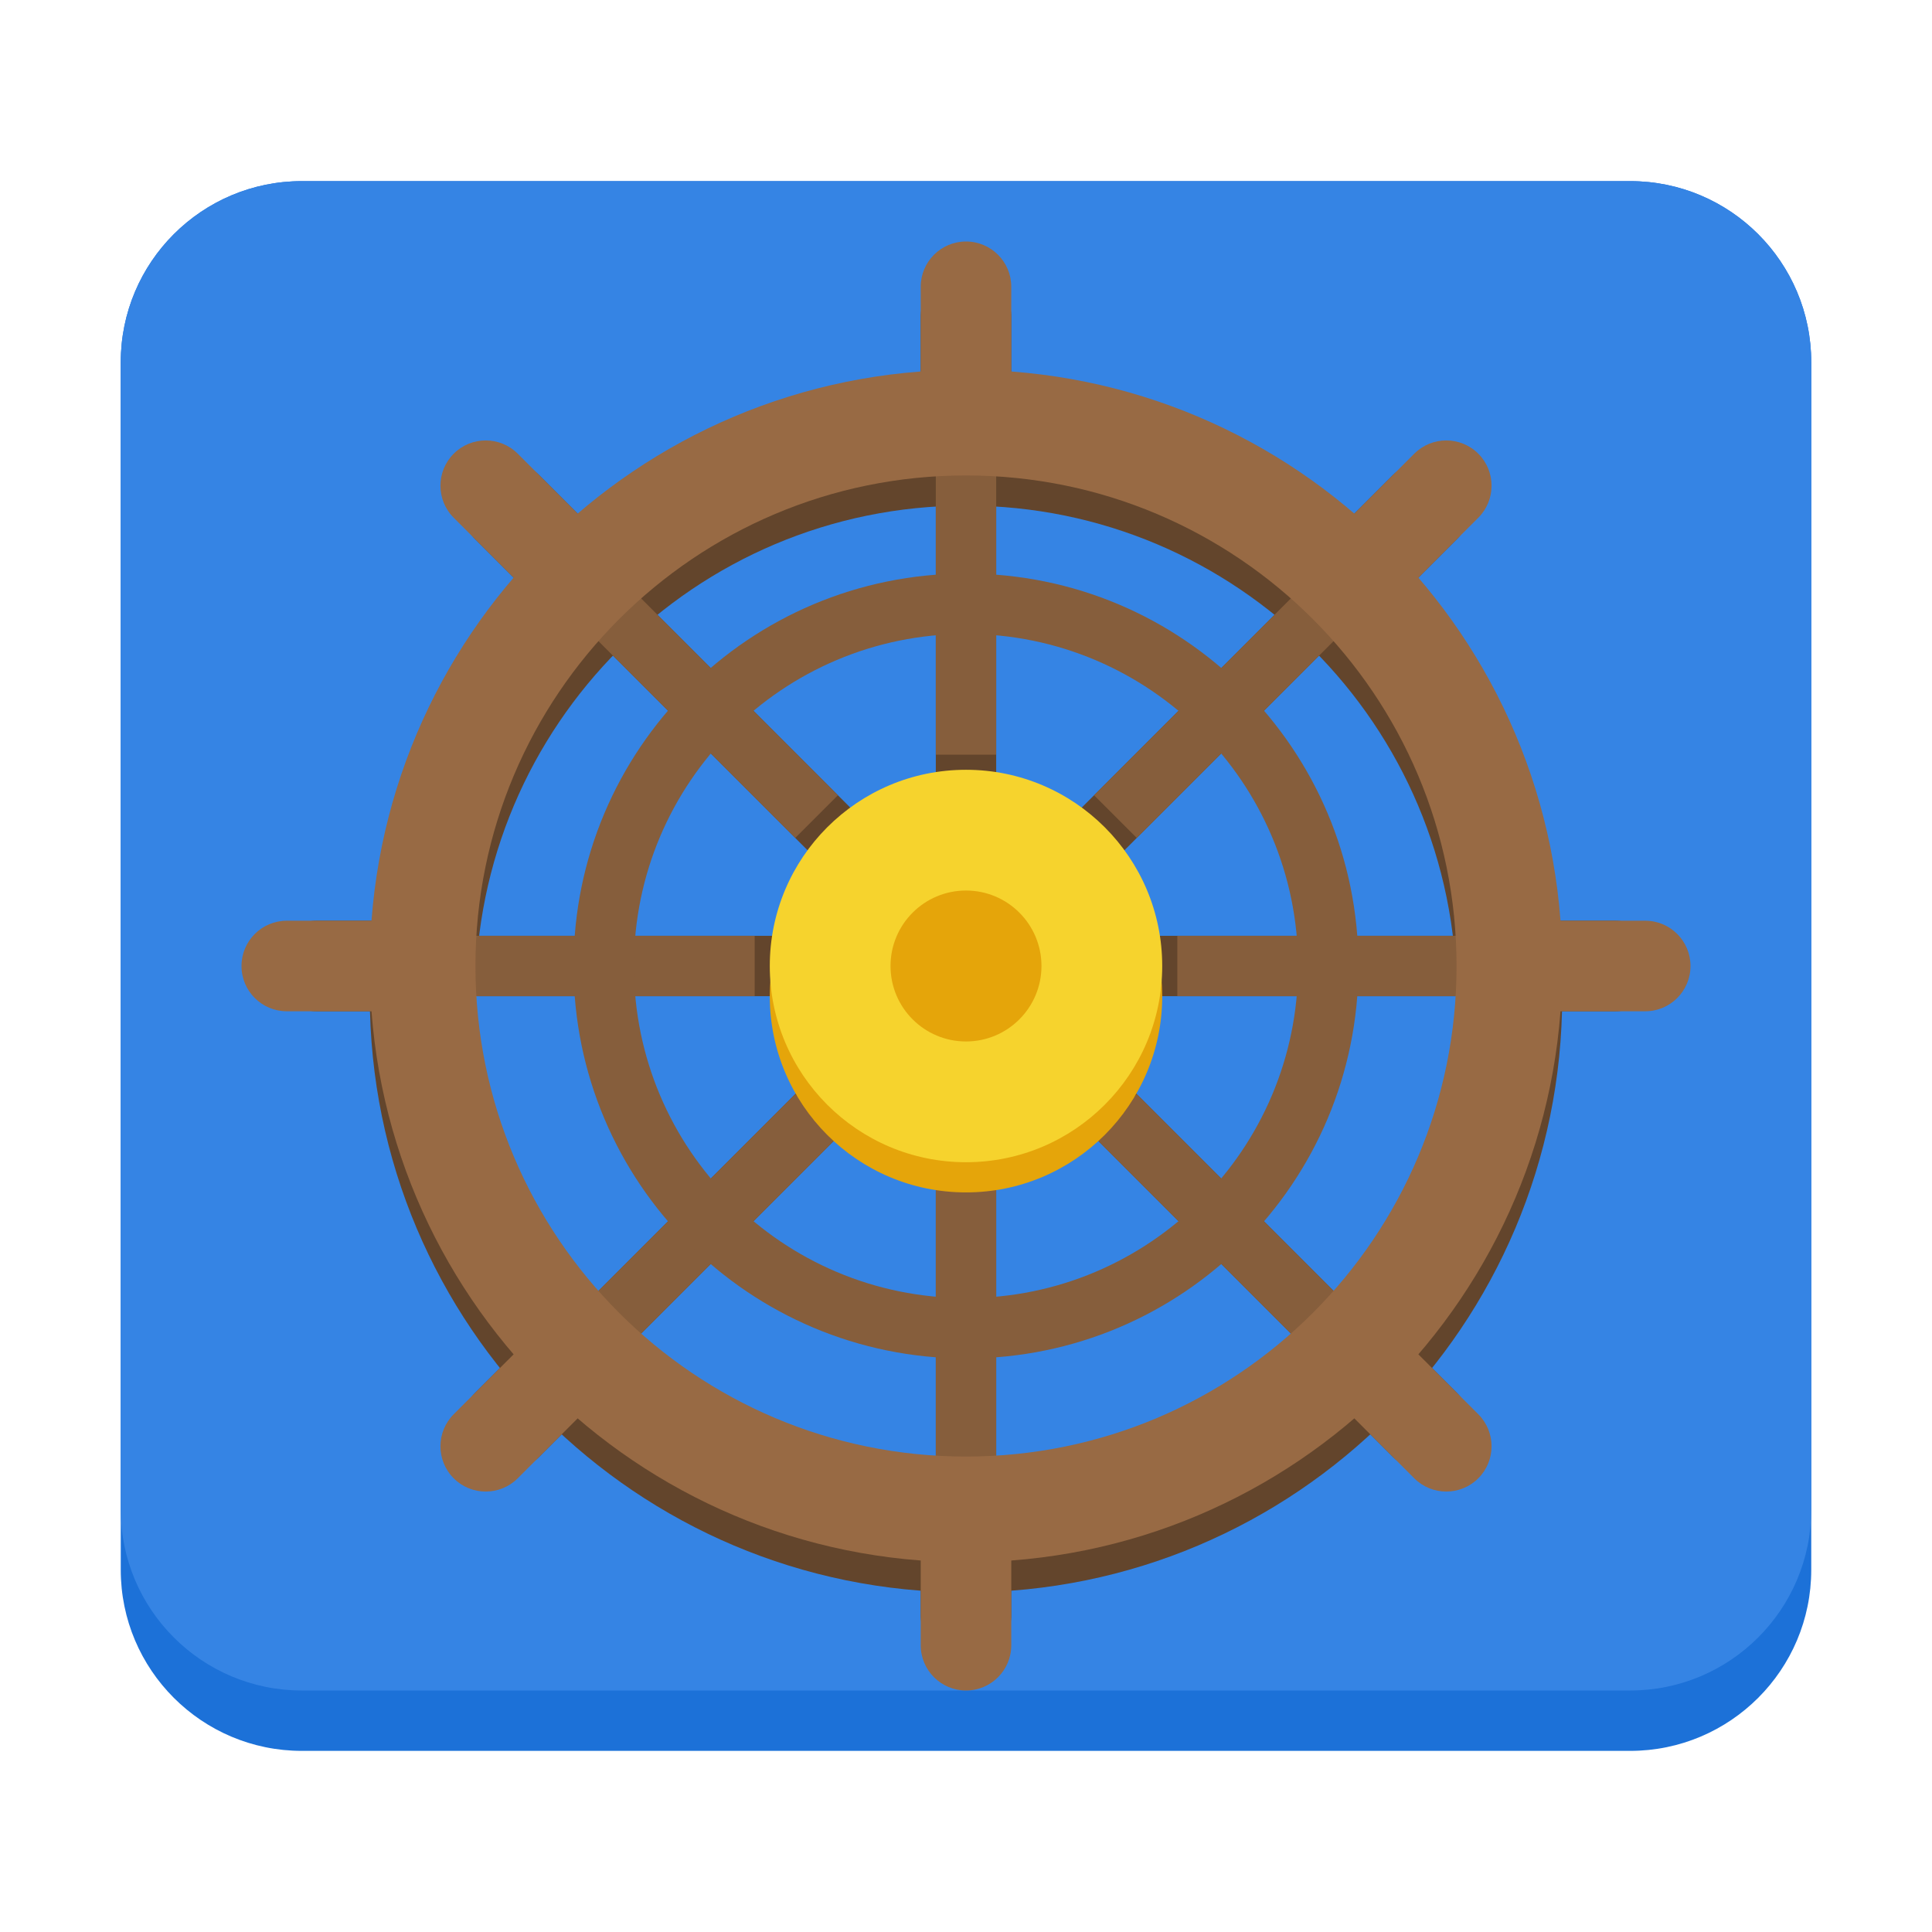
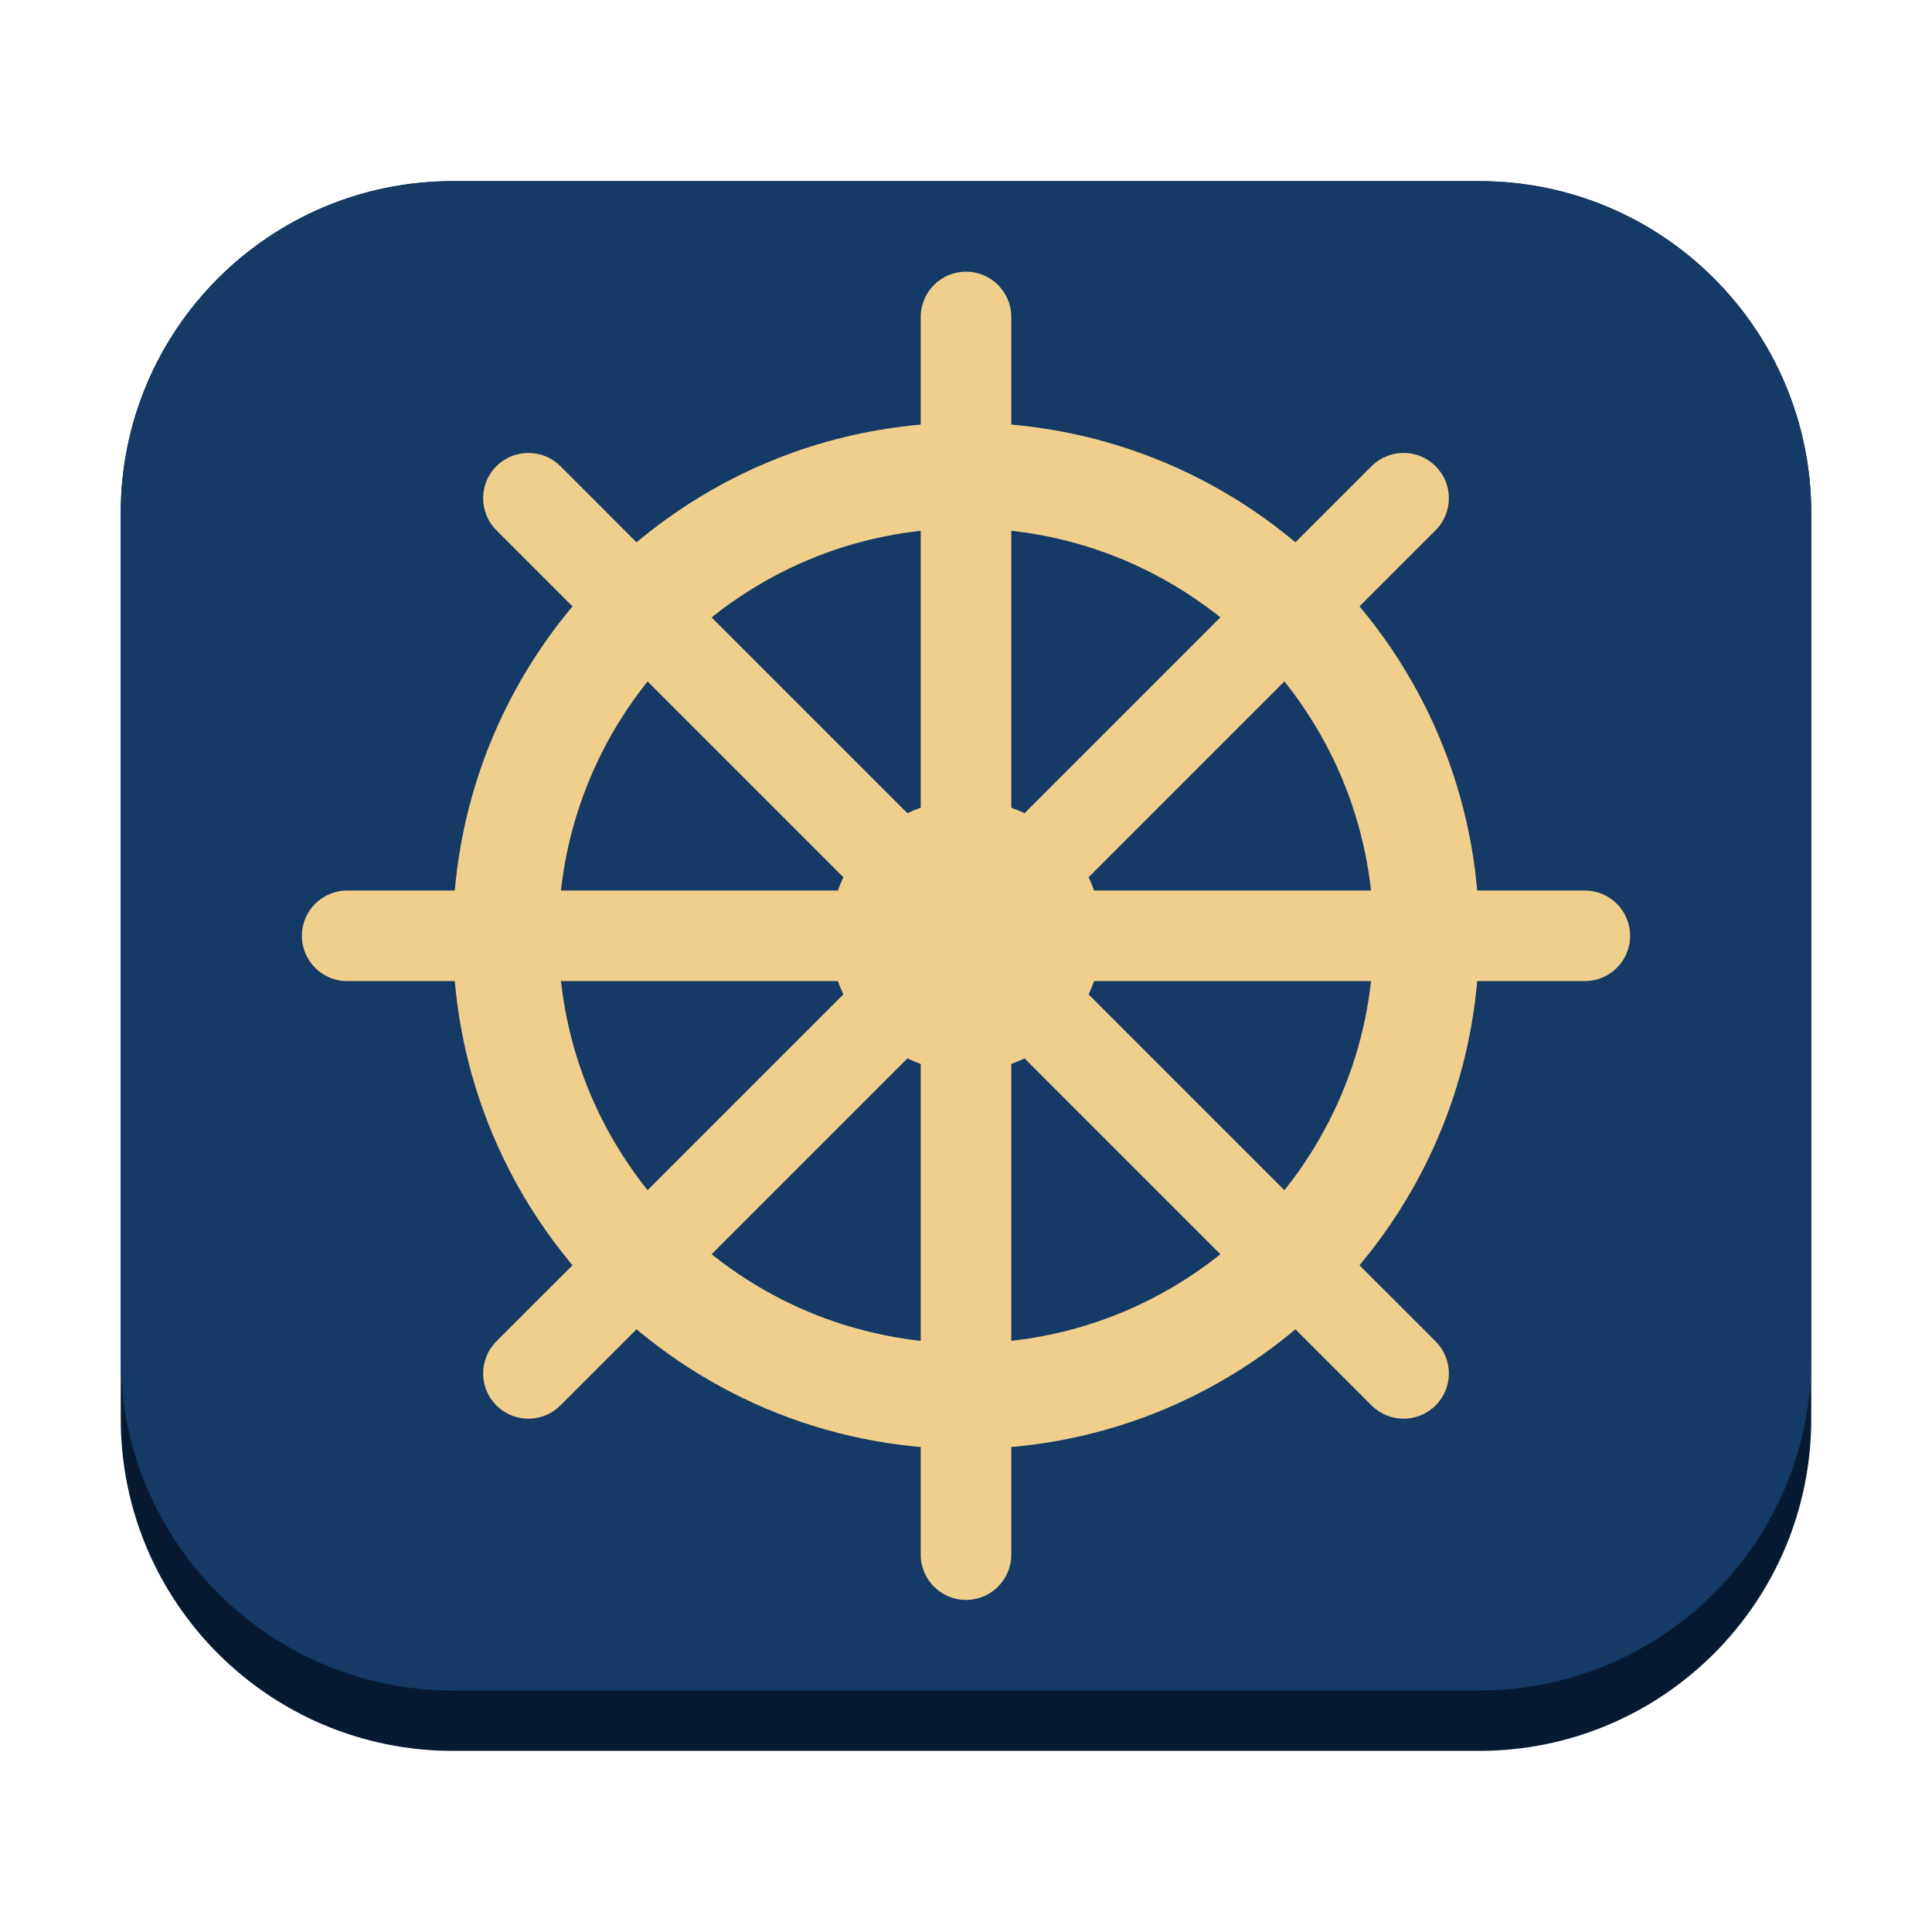
- <svg xmlns="http://www.w3.org/2000/svg" viewBox="0 0 128 128" width="128" height="128">
-   <defs>
-     <g id="spoke">
-       <rect x="61" y="16" width="6" height="14" rx="3" fill="#986a44" />
-       <rect x="62" y="28" width="4" height="22" fill="#865e3c" />
-     </g>
-     <g id="spokeLip">
-       <rect x="61" y="18" width="6" height="14" rx="3" fill="#63452c" />
-       <rect x="62" y="30" width="4" height="22" fill="#63452c" />
-     </g>
-   </defs>
-   <rect x="8" y="12" width="112" height="104" rx="12" fill="#1c71d8" />
-   <rect x="8" y="12" width="112" height="100" rx="12" fill="#3584e4" />
-   <g>
-     <use href="#spokeLip" />
-     <use href="#spokeLip" transform="rotate(45 64 64)" />
-     <use href="#spokeLip" transform="rotate(90 64 64)" />
-     <use href="#spokeLip" transform="rotate(135 64 64)" />
-     <use href="#spokeLip" transform="rotate(180 64 64)" />
-     <use href="#spokeLip" transform="rotate(225 64 64)" />
-     <use href="#spokeLip" transform="rotate(270 64 64)" />
-     <use href="#spokeLip" transform="rotate(315 64 64)" />
-     <circle cx="64" cy="66" r="36" fill="none" stroke="#63452c" stroke-width="7" />
+ <svg xmlns="http://www.w3.org/2000/svg" viewBox="0 0 128 128" width="128" height="128" role="img" aria-labelledby="title">
+   <rect x="8" y="12" width="112" height="104" rx="22" fill="#081A31" />
+   <rect x="8" y="12" width="112" height="100" rx="22" fill="#143A65" />
+   <g fill="#F0CF8C">
+     <path d="M61 62L61 21A3 3 0 0 1 67 21L67 62Z M61.879 59.879L90.87 30.887A3 3 0 0 1 95.113 35.13L66.121 64.121Z M64 59L105 59A3 3 0 0 1 105 65L64 65Z M66.121 59.879L95.113 88.87A3 3 0 0 1 90.87 93.113L61.879 64.121Z M67 62L67 103A3 3 0 0 1 61 103L61 62Z M66.121 64.121L37.13 93.113A3 3 0 0 1 32.887 88.87L61.879 59.879Z M64 65L23 65A3 3 0 0 1 23 59L64 59Z M61.879 64.121L32.887 35.13A3 3 0 0 1 37.13 30.887L66.121 59.879Z" />
+     <path fill-rule="evenodd" d="M30 62a34 34 0 1 0 68 0a34 34 0 1 0 -68 0ZM37 62a27 27 0 1 0 54 0a27 27 0 1 0 -54 0Z" />
+     <circle cx="64" cy="62" r="9" />
  </g>
-   <use href="#spoke" />
-   <use href="#spoke" transform="rotate(45 64 64)" />
-   <use href="#spoke" transform="rotate(90 64 64)" />
-   <use href="#spoke" transform="rotate(135 64 64)" />
-   <use href="#spoke" transform="rotate(180 64 64)" />
-   <use href="#spoke" transform="rotate(225 64 64)" />
-   <use href="#spoke" transform="rotate(270 64 64)" />
-   <use href="#spoke" transform="rotate(315 64 64)" />
-   <circle cx="64" cy="64" r="36" fill="none" stroke="#986a44" stroke-width="7" />
-   <circle cx="64" cy="64" r="24" fill="none" stroke="#865e3c" stroke-width="4" />
-   <circle cx="64" cy="66" r="13" fill="#e5a50a" />
-   <circle cx="64" cy="64" r="13" fill="#f6d32d" />
-   <circle cx="64" cy="64" r="5" fill="#e5a50a" />
</svg>
